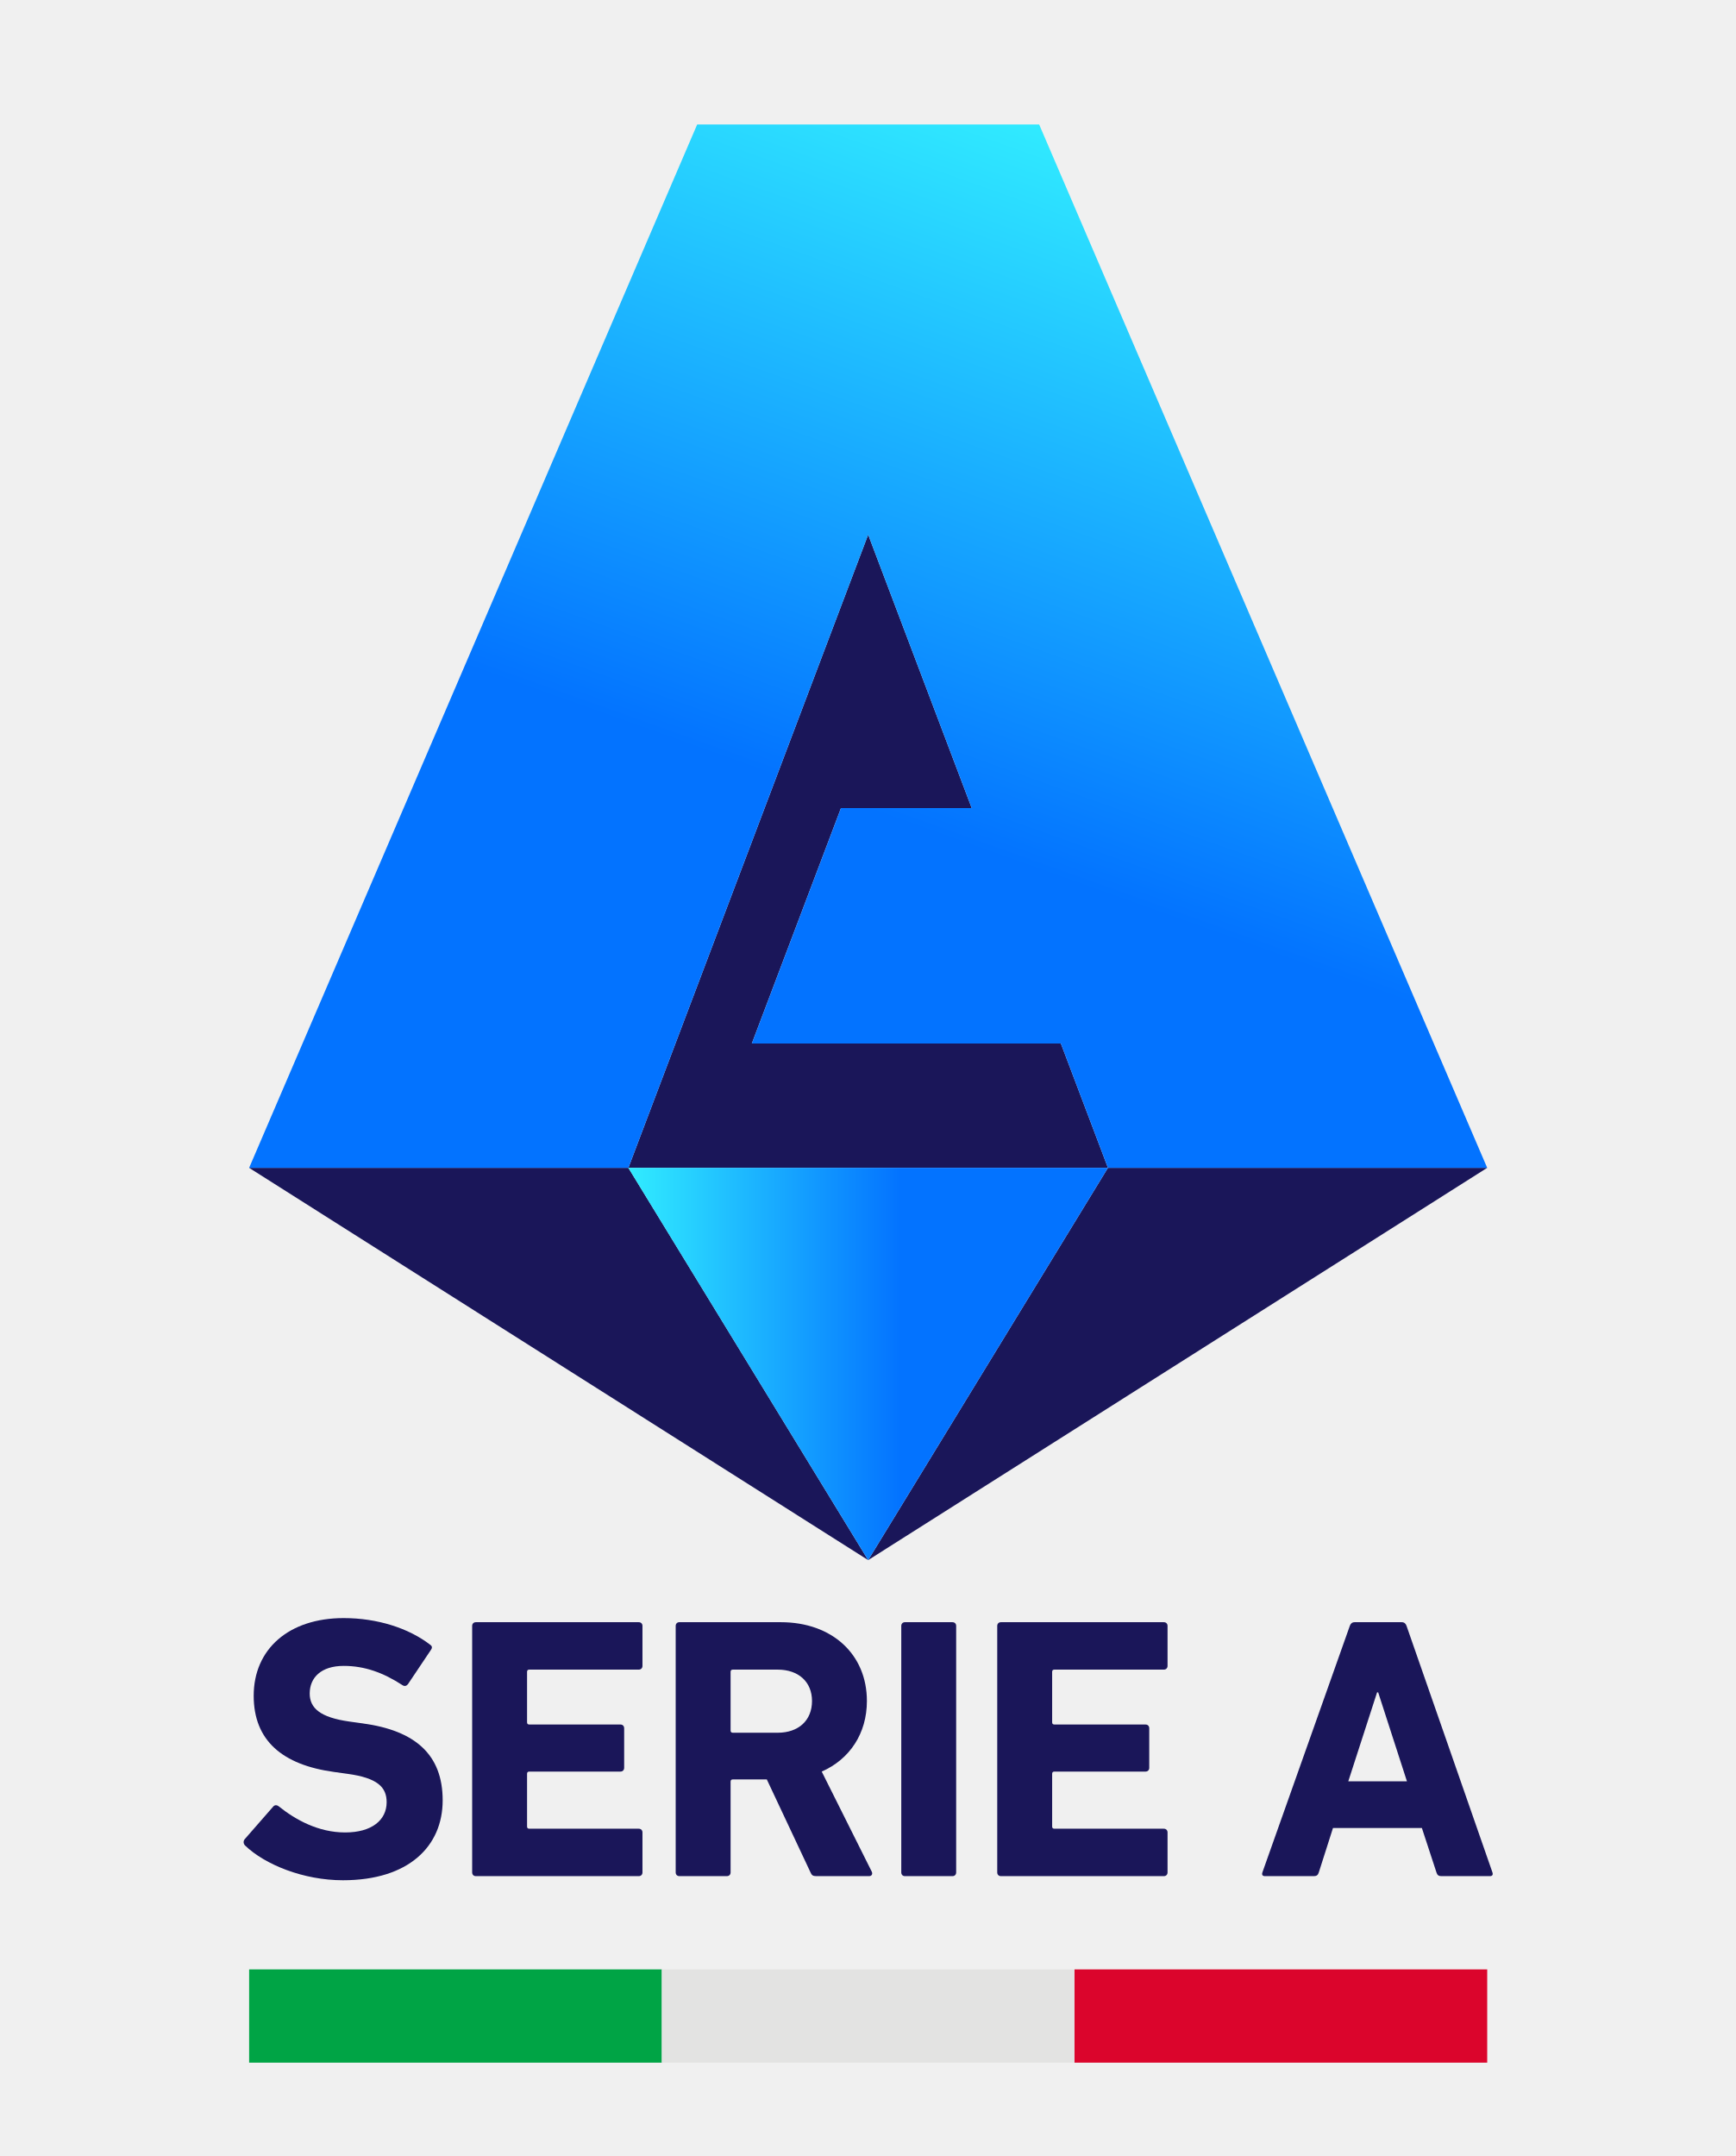
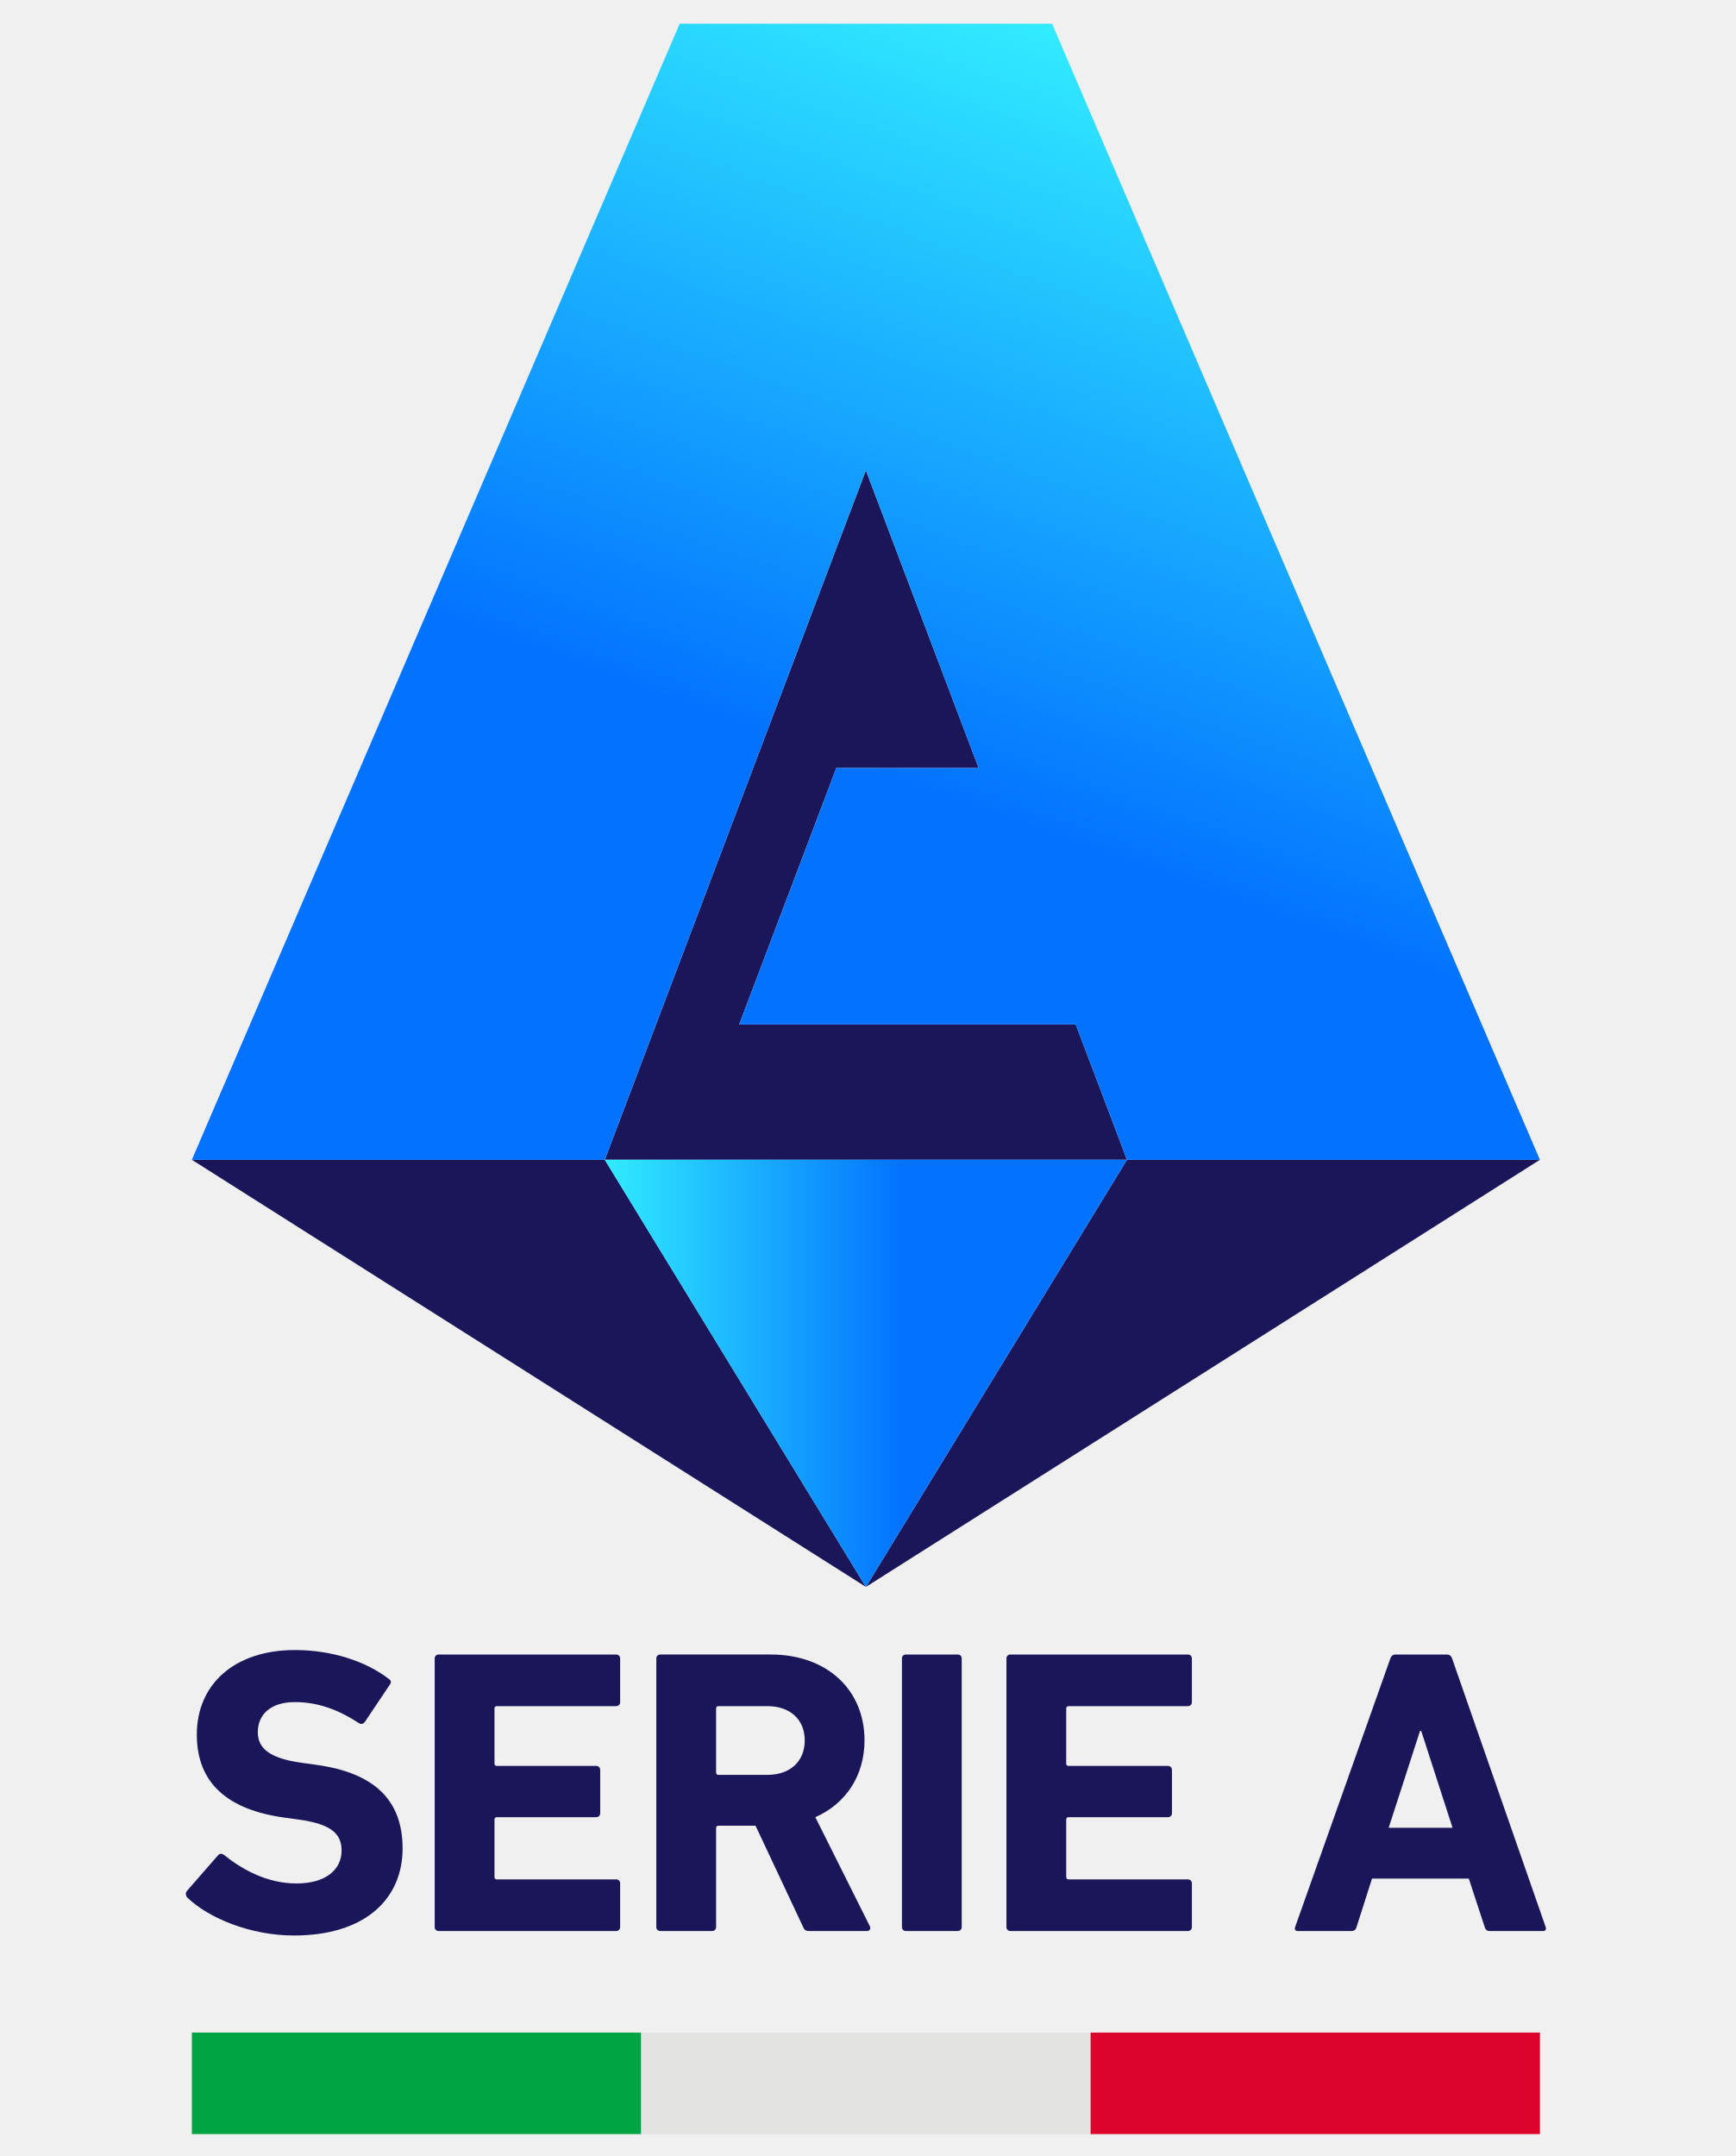
- <svg xmlns="http://www.w3.org/2000/svg" xml:space="preserve" width="240.028" height="298.172" viewBox="0 0 63.507 78.891">
+ <svg xmlns="http://www.w3.org/2000/svg" xml:space="preserve" width="240.028" height="298.172" viewBox="8.239 3.758 47.184 72.453">
  <defs>
    <linearGradient id="b" x1="0" x2="1" y1="0" y2="0" gradientTransform="matrix(39.03276 0 0 -39.03276 3602.812 1974.39)" gradientUnits="userSpaceOnUse" spreadMethod="pad">
      <stop offset="0" style="stop-opacity:1;stop-color:#31ecff" />
      <stop offset=".567" style="stop-opacity:1;stop-color:#0373ff" />
      <stop offset=".812" style="stop-opacity:1;stop-color:#0373ff" />
      <stop offset="1" style="stop-opacity:1;stop-color:#0373ff" />
    </linearGradient>
    <linearGradient id="c" x1="0" x2="1" y1="0" y2="0" gradientTransform="scale(-101.7819 101.7819)rotate(-70 -3.415 35.784)" gradientUnits="userSpaceOnUse" spreadMethod="pad">
      <stop offset="0" style="stop-opacity:1;stop-color:#31ecff" />
      <stop offset=".561" style="stop-opacity:1;stop-color:#0373ff" />
      <stop offset=".803" style="stop-opacity:1;stop-color:#0373ff" />
      <stop offset="1" style="stop-opacity:1;stop-color:#0373ff" />
    </linearGradient>
    <clipPath id="a" clipPathUnits="userSpaceOnUse">
      <path d="M0 2160h3840V0H0Z" />
    </clipPath>
  </defs>
  <path fill="none" d="M63.507 78.891H0V0h63.507z" style="fill:#fff;fill-opacity:0;fill-rule:nonzero;stroke:none;stroke-width:.383" />
  <g clip-path="url(#a)" style="display:inline" transform="matrix(.44962 0 0 -.44962 -1596.905 937.635)">
    <path d="M0 0c-.122.121-.183.334-.031.517l2.31 2.644c.122.152.304.152.456.03 1.368-1.094 3.222-2.127 5.41-2.127 2.158 0 3.374 1.002 3.374 2.462 0 1.215-.729 1.975-3.191 2.309l-1.095.153C3.039 6.565.699 8.54.699 12.187c0 3.8 2.857 6.323 7.325 6.323 2.735 0 5.289-.821 7.021-2.158.182-.122.213-.244.061-.456l-1.854-2.767c-.122-.151-.274-.182-.426-.09-1.58 1.033-3.1 1.58-4.802 1.58-1.824 0-2.766-.942-2.766-2.249 0-1.185.851-1.945 3.221-2.279l1.095-.153c4.255-.577 6.505-2.522 6.505-6.261 0-3.738-2.766-6.503-8.116-6.503C4.741-2.826 1.61-1.55 0 0" style="fill:#1a1659;fill-opacity:1;fill-rule:nonzero;stroke:none" transform="translate(3571.624 1935.2)" />
    <path d="M0 0c0 .182.122.303.304.303h13.251c.183 0 .305-.121.305-.303v-3.252c0-.183-.122-.304-.305-.304H4.65q-.183 0-.182-.183v-4.103q0-.182.182-.182h7.416c.182 0 .304-.122.304-.304v-3.222c0-.182-.122-.304-.304-.304H4.65q-.183 0-.182-.182v-4.286q0-.182.182-.182h8.905c.183 0 .305-.122.305-.303v-3.253c0-.182-.122-.304-.305-.304H.304c-.182 0-.304.122-.304.304Z" style="fill:#1a1659;fill-opacity:1;fill-rule:nonzero;stroke:none" transform="translate(3590.103 1953.072)" />
    <path d="M0 0c0 1.55-1.094 2.553-2.796 2.553h-3.647q-.183 0-.183-.183v-4.772q0-.182.183-.182h3.647C-1.094-2.584 0-1.581 0 0m.334-14.254c-.273 0-.365.09-.456.304l-3.556 7.567h-2.765q-.183 0-.183-.182v-7.385c0-.183-.122-.304-.304-.304h-3.86c-.182 0-.304.121-.304.304V6.109c0 .182.122.304.304.304h8.237c4.224 0 7.02-2.644 7.02-6.413 0-2.645-1.398-4.742-3.677-5.745l4.073-8.145c.09-.182 0-.364-.213-.364z" style="fill:#1a1659;fill-opacity:1;fill-rule:nonzero;stroke:none" transform="translate(3617.761 1946.963)" />
    <path d="M0 0c0 .182.122.303.304.303h3.86c.183 0 .304-.121.304-.303v-20.06c0-.182-.121-.304-.304-.304H.304c-.182 0-.304.122-.304.304Z" style="fill:#1a1659;fill-opacity:1;fill-rule:nonzero;stroke:none" transform="translate(3625.025 1953.072)" />
    <path d="M0 0c0 .182.121.303.304.303h13.251c.183 0 .305-.121.305-.303v-3.252c0-.183-.122-.304-.305-.304H4.65q-.182 0-.182-.183v-4.103q0-.182.182-.182h7.416c.182 0 .304-.122.304-.304v-3.222c0-.182-.122-.304-.304-.304H4.65q-.182 0-.182-.182v-4.286q0-.182.182-.182h8.905c.183 0 .305-.122.305-.303v-3.253c0-.182-.122-.304-.305-.304H.304c-.183 0-.304.122-.304.304Z" style="fill:#1a1659;fill-opacity:1;fill-rule:nonzero;stroke:none" transform="translate(3632.836 1953.072)" />
    <path d="m0 0-2.34 7.234h-.091L-4.772 0Zm-4.65 12.644c.061.181.182.303.395.303h3.83c.213 0 .334-.122.394-.303l6.99-20.06c.062-.183 0-.304-.212-.304H2.796c-.213 0-.334.091-.394.304L1.216-3.8h-7.234l-1.155-3.616c-.061-.213-.182-.304-.395-.304h-3.982c-.213 0-.273.121-.213.304z" style="fill:#1a1659;fill-opacity:1;fill-rule:nonzero;stroke:none" transform="translate(3666.178 1940.428)" />
    <path d="M3571.952 1925.119h33.586v-7.589h-33.586z" style="fill:#00a445;fill-opacity:1;fill-rule:nonzero;stroke:none" />
    <path d="M3605.539 1925.119h33.586v-7.589h-33.586z" style="fill:#e3e3e2;fill-opacity:1;fill-rule:nonzero;stroke:none" />
    <path d="M3639.125 1925.119h33.586v-7.589h-33.586z" style="fill:#db052c;fill-opacity:1;fill-rule:nonzero;stroke:none" />
    <path d="m0 0 19.514 51.531L27.94 29.28H17.302l-7.255-19.16h25.149L39.028 0Z" style="fill:#1a1659;fill-opacity:1;fill-rule:nonzero;stroke:none" transform="translate(3602.817 1990.353)" />
    <path d="m0 0 50.379 31.925H19.514Zm0 0-50.379 31.925h30.865z" style="fill:#1a1659;fill-opacity:1;fill-rule:nonzero;stroke:none" transform="translate(3622.331 1958.428)" />
  </g>
  <g style="display:inline">
    <path d="m3602.812 1990.353 19.519-31.926 19.514 31.926z" style="fill:url(#b);stroke:none" transform="matrix(.44962 0 0 -.44962 -1596.905 937.635)" />
  </g>
  <g style="display:inline">
    <path d="m3608.416 2075.266-36.464-84.914h30.865l19.514 51.532 8.426-22.251h-10.637l-7.256-19.161h25.149l3.832-10.12h30.865l-36.464 84.914z" style="fill:url(#c);stroke:none" transform="matrix(.44962 0 0 -.44962 -1596.905 937.635)" />
  </g>
</svg>
